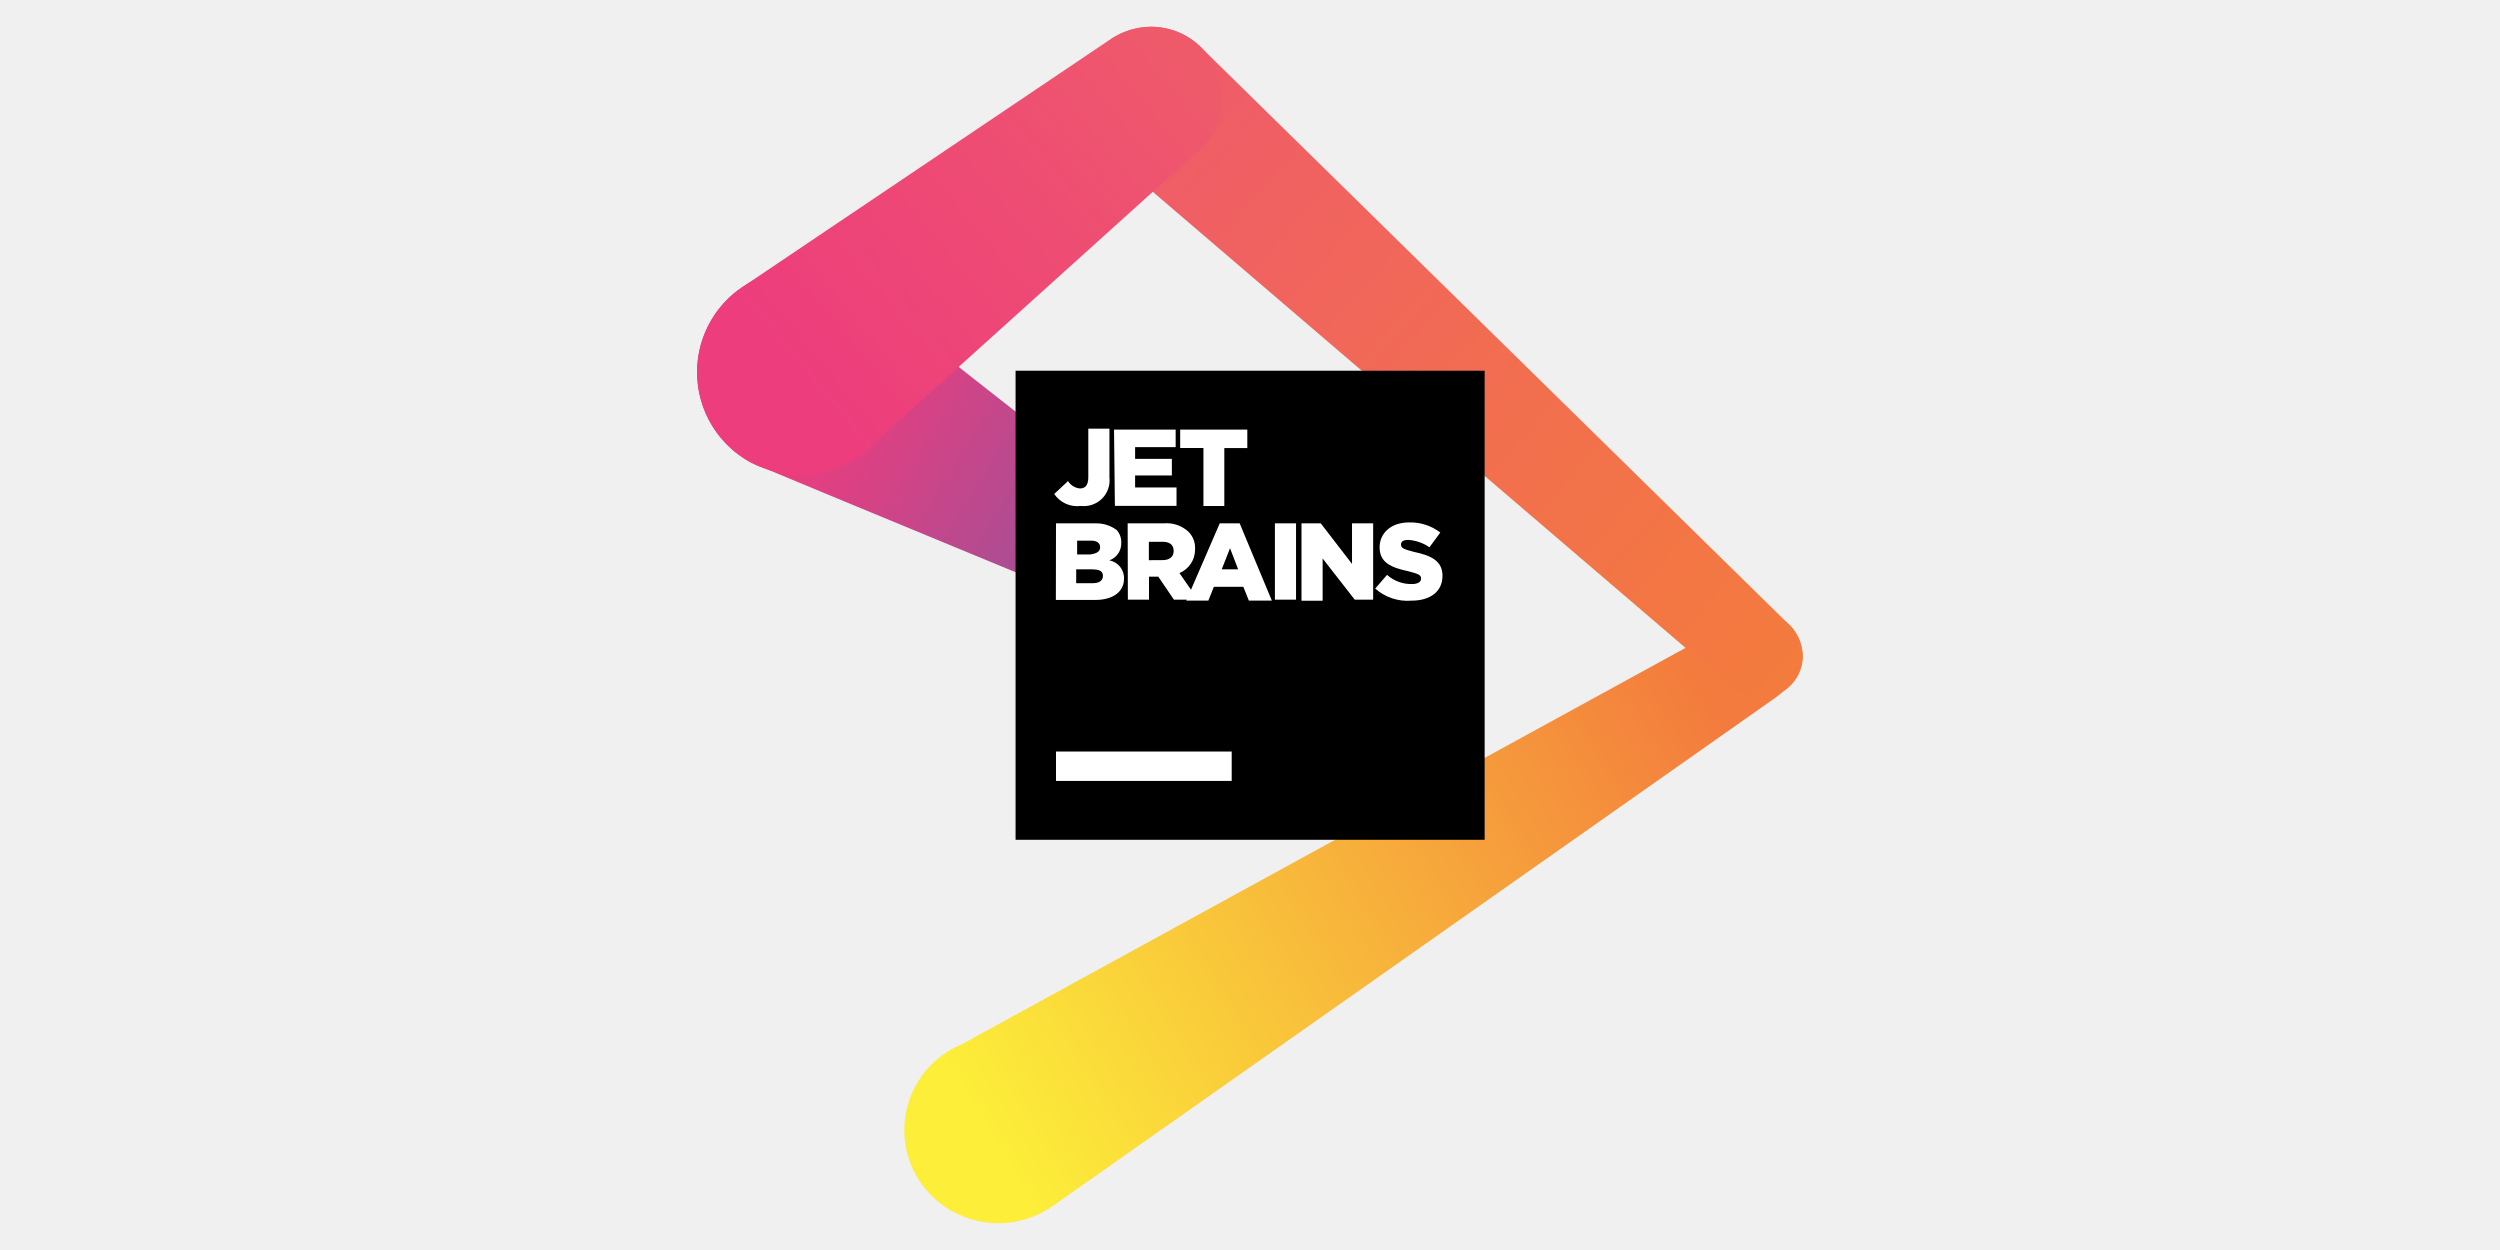
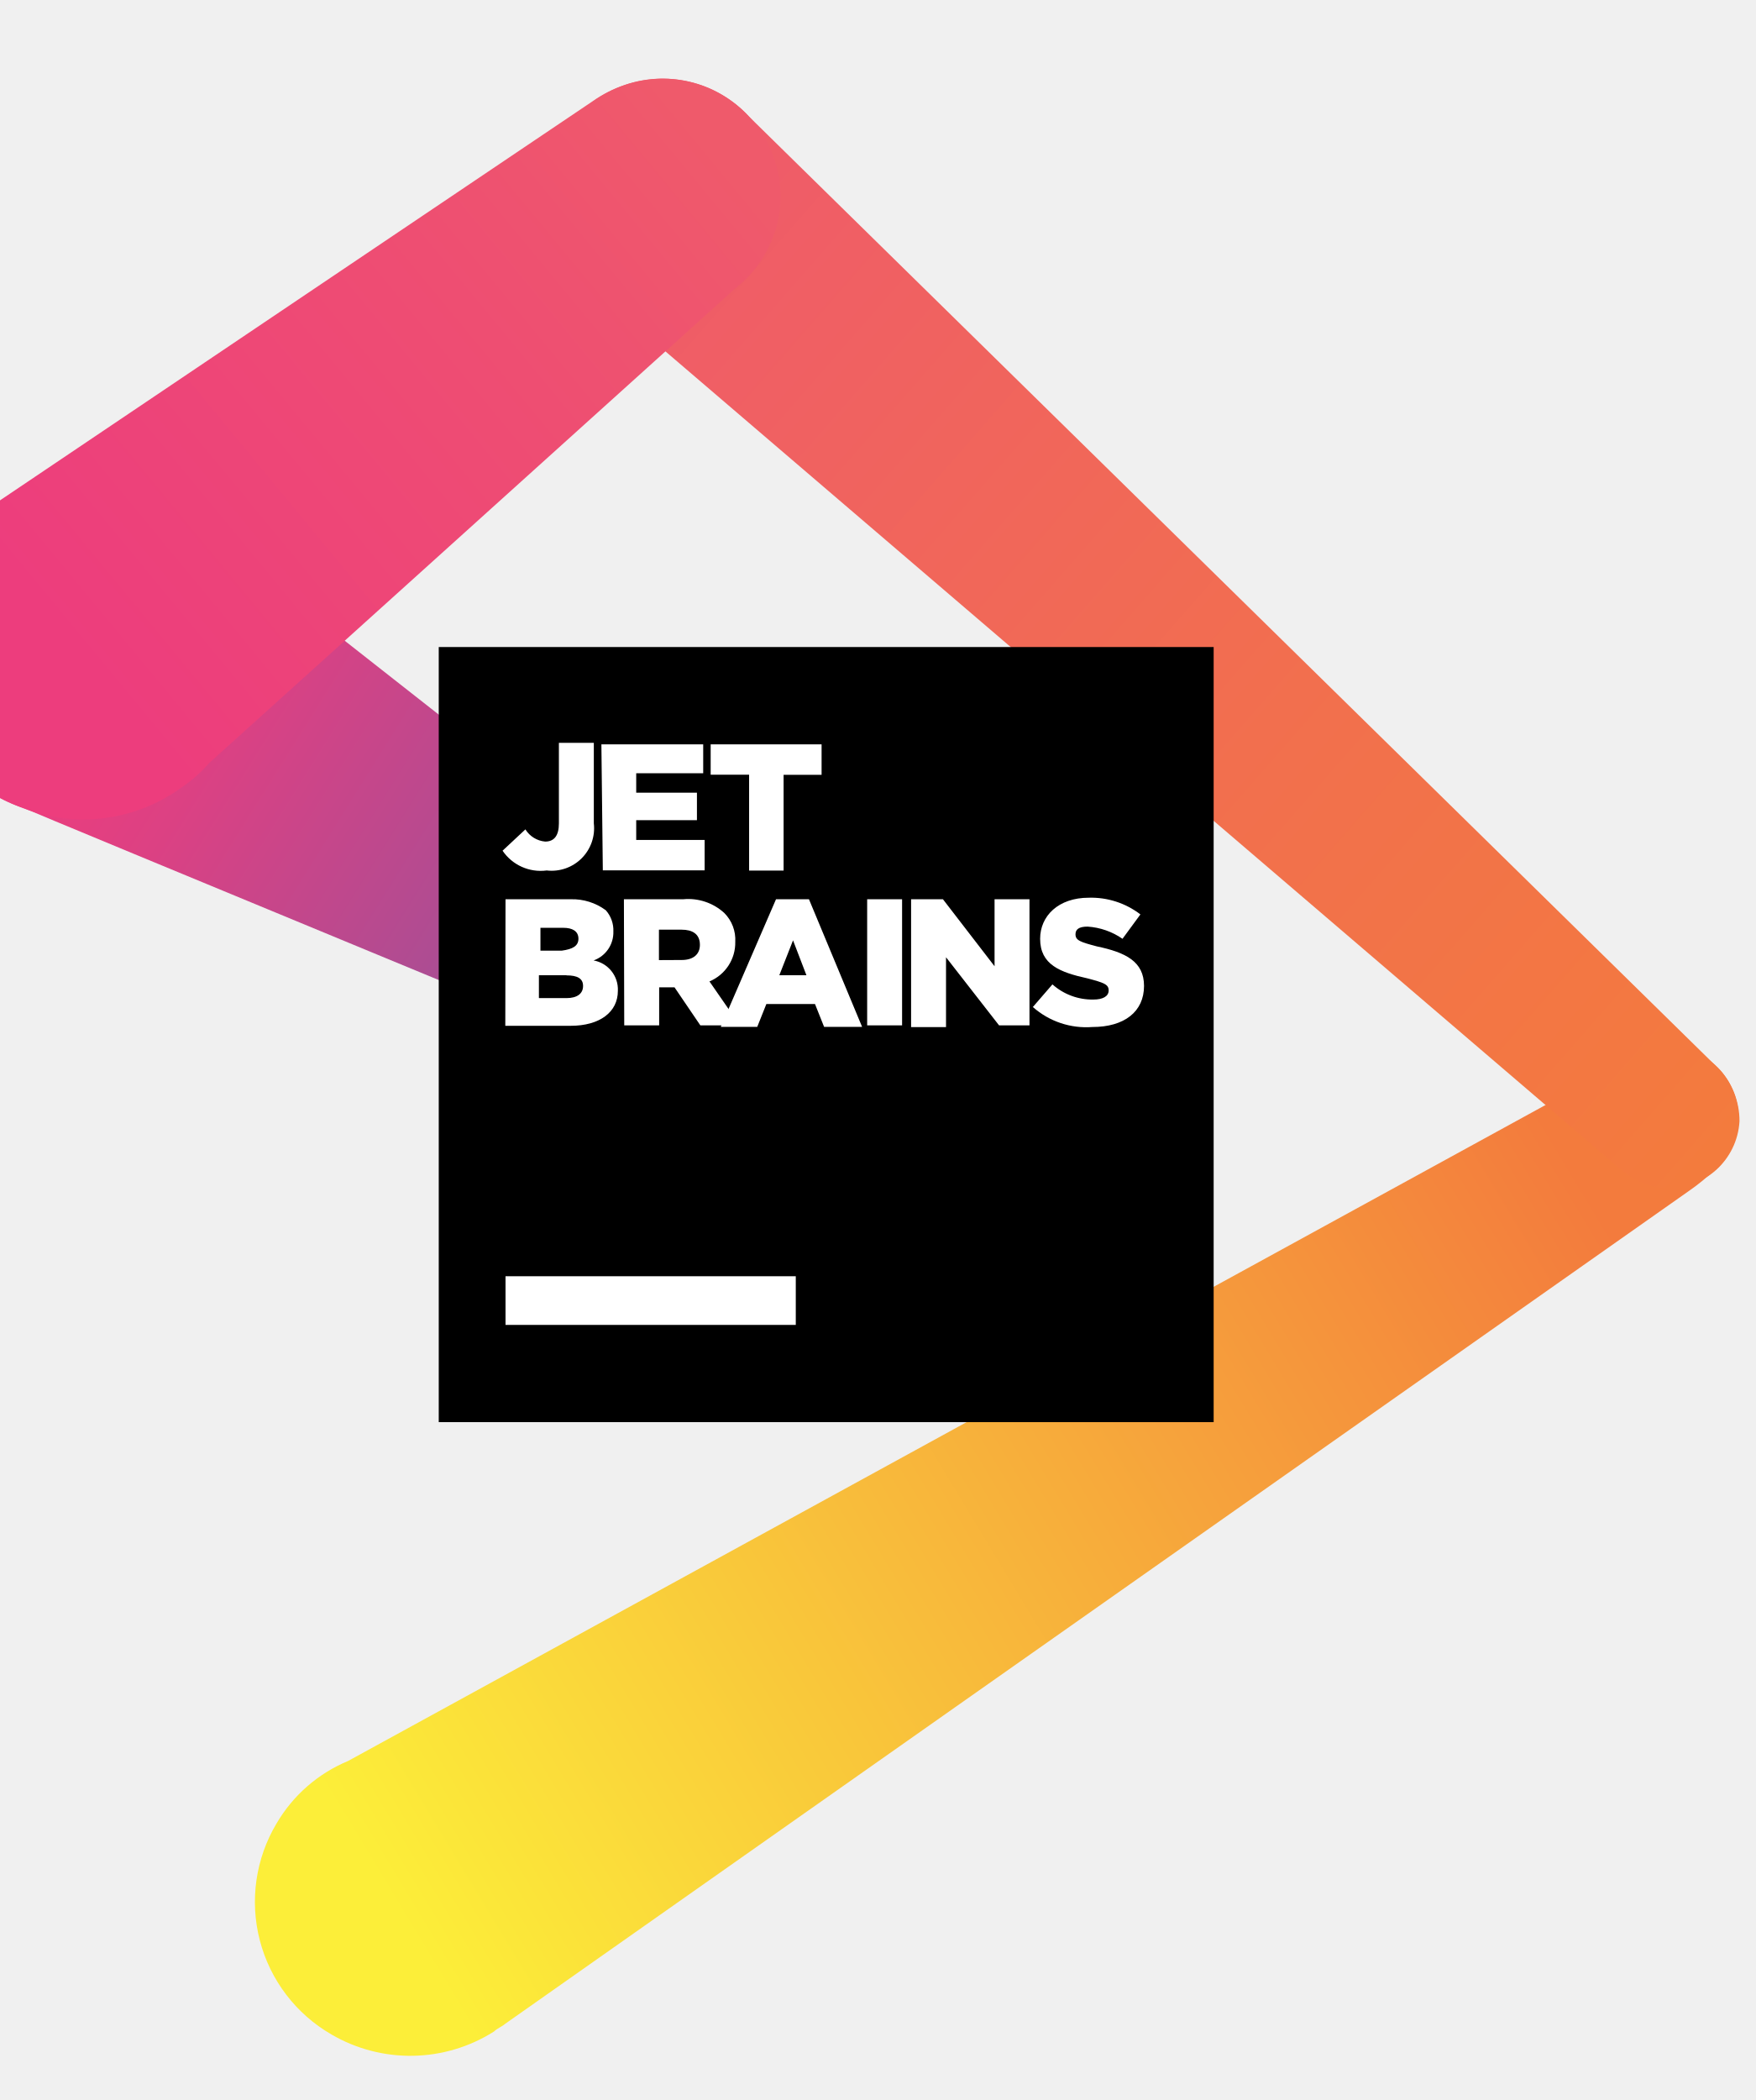
- <svg xmlns="http://www.w3.org/2000/svg" width="120" height="60">
+ <svg xmlns="http://www.w3.org/2000/svg" width="51" height="61" viewBox="36 -1 51 61">
  <defs>
    <linearGradient id="A" x1="62.637" y1="55.039" x2="97.248" y2="34.152" gradientUnits="userSpaceOnUse">
      <stop offset="0" stop-color="#fcee39" />
      <stop offset="1" stop-color="#f37b3d" />
    </linearGradient>
    <linearGradient id="B" x1="69.954" y1="4.885" x2="101.543" y2="32.54" gradientUnits="userSpaceOnUse">
      <stop offset="0" stop-color="#ef5a6b" />
      <stop offset=".57" stop-color="#f26f4e" />
      <stop offset="1" stop-color="#f37b3d" />
    </linearGradient>
    <linearGradient id="C" x1="71.961" y1="29.953" x2="53.24" y2="18.261" gradientUnits="userSpaceOnUse">
      <stop offset="0" stop-color="#7c59a4" />
      <stop offset=".39" stop-color="#af4c92" />
      <stop offset=".77" stop-color="#dc4183" />
      <stop offset=".96" stop-color="#ed3d7d" />
    </linearGradient>
    <linearGradient id="D" x1="71.622" y1="3.472" x2="53.345" y2="18.568" gradientUnits="userSpaceOnUse">
      <stop offset="0" stop-color="#ef5a6b" />
      <stop offset=".36" stop-color="#ee4e72" />
      <stop offset="1" stop-color="#ed3d7d" />
    </linearGradient>
  </defs>
  <g transform="translate(-15.124 -.559)">
    <path d="M100.97 33.542a2.039 2.039 0 0 0 .664-1.414 2.064 2.064 0 0 0-1.943-2.163 2.157 2.157 0 0 0-1.458.485L61.236 50.712a4.336 4.336 0 0 0-2.074 1.809 4.445 4.445 0 0 0 1.595 6.136 4.541 4.541 0 0 0 4.722-.089c.09-.09.22-.134.32-.22l34.404-24.2a5.61 5.61 0 0 0 .75-.619z" fill="url(#A)" />
    <path d="M101.042 30.584L72.89 2.948a3.405 3.405 0 0 0-5.916 2.294 3.382 3.382 0 0 0 .916 2.345 4.675 4.675 0 0 0 .533.437l29.755 25.473a2.275 2.275 0 0 0 1.324.574 2.064 2.064 0 0 0 2.163-1.943 2.205 2.205 0 0 0-.622-1.544z" fill="url(#B)" />
    <path d="M73.805 28.11c-.045 0-17.393-13.686-17.748-13.906l-.795-.4a4.939 4.939 0 0 0-4.327 8.829 3.893 3.893 0 0 0 .884.399c.175.09 20.042 8.296 20.042 8.296a1.895 1.895 0 0 0 1.943-3.223z" fill="url(#C)" />
    <path d="M70.36 1.844a3.596 3.596 0 0 0-2.029.664l-17.57 11.83c-.045.045-.09.045-.09.09h-.045a4.92 4.92 0 0 0 1.193 8.615 4.844 4.844 0 0 0 4.592-.619 4.126 4.126 0 0 0 .795-.705L72.48 7.942a3.411 3.411 0 0 0 1.324-2.693 3.44 3.44 0 0 0-3.446-3.405z" fill="url(#D)" />
    <g transform="matrix(.319087 0 0 .319087 11.30544 -9.323765)">
      <path d="M164.74 86.74h70.56v70.56h-70.56z" />
      <g fill="#fff">
        <path d="M170.82 144.02h26.43v4.43h-26.43zm-.27-38.74l2.08-1.94a2.36 2.36 0 0 0 1.8 1.11q1.25 0 1.25-1.66v-7.33h3.18v7.33a3.87 3.87 0 0 1-4.29 4.29 4.19 4.19 0 0 1-4.02-1.8zm9-9.68h9.27v2.63h-6.1V100h5.53v2.5h-5.53v1.8h6.23v2.77h-9.27zM193 98.36h-3.5V95.6h10.1v2.77h-3.46v8.72H193zm-22.18 11.34h5.95a5.12 5.12 0 0 1 3.18 1 2.74 2.74 0 0 1 .69 1.94 2.71 2.71 0 0 1-1.8 2.63 2.69 2.69 0 0 1 2.21 2.77c0 1.94-1.66 3.18-4.3 3.18h-5.95zm6.64 3.6c0-.7-.55-1-1.38-1H174v2.08h1.94c1-.14 1.52-.42 1.52-1.1zm-1.1 3.32h-2.5v2.08h2.5c1 0 1.52-.42 1.52-1.1.01-.7-.54-.97-1.5-.97zm5.24-6.92h5.4a4.86 4.86 0 0 1 3.74 1.25 3.44 3.44 0 0 1 1 2.63 3.82 3.82 0 0 1-2.35 3.6l2.77 4h-3.6l-2.35-3.46h-1.4v3.46h-3.18zm5.26 5.53c1.1 0 1.66-.55 1.66-1.38 0-1-.7-1.38-1.66-1.38h-2.07v2.77z" />
        <path d="M195.45 109.7h3l4.84 11.62h-3.46l-.83-2.08h-4.43l-.83 2.08h-3.32zm2.77 6.92l-1.22-3.18-1.25 3.18zm5.53-6.92h3.18v11.48h-3.18zm4 0h2.9l4.7 6.1v-6.1h3.18v11.48h-2.77l-4.83-6.2v6.36h-3.18zm11.07 9.83l1.8-2.08a5.45 5.45 0 0 0 3.74 1.38c.83 0 1.38-.28 1.38-.83s-.42-.7-1.94-1.1c-2.5-.55-4.3-1.25-4.3-3.6 0-2.08 1.66-3.74 4.43-3.74a7.38 7.38 0 0 1 4.7 1.52L227 113.3a6.3 6.3 0 0 0-3.18-1.11c-.83 0-1.1.28-1.1.7 0 .55.42.7 1.94 1.1 2.63.55 4.3 1.38 4.3 3.6 0 2.35-1.8 3.74-4.7 3.74a7.32 7.32 0 0 1-5.41-1.81z" />
      </g>
    </g>
  </g>
</svg>
